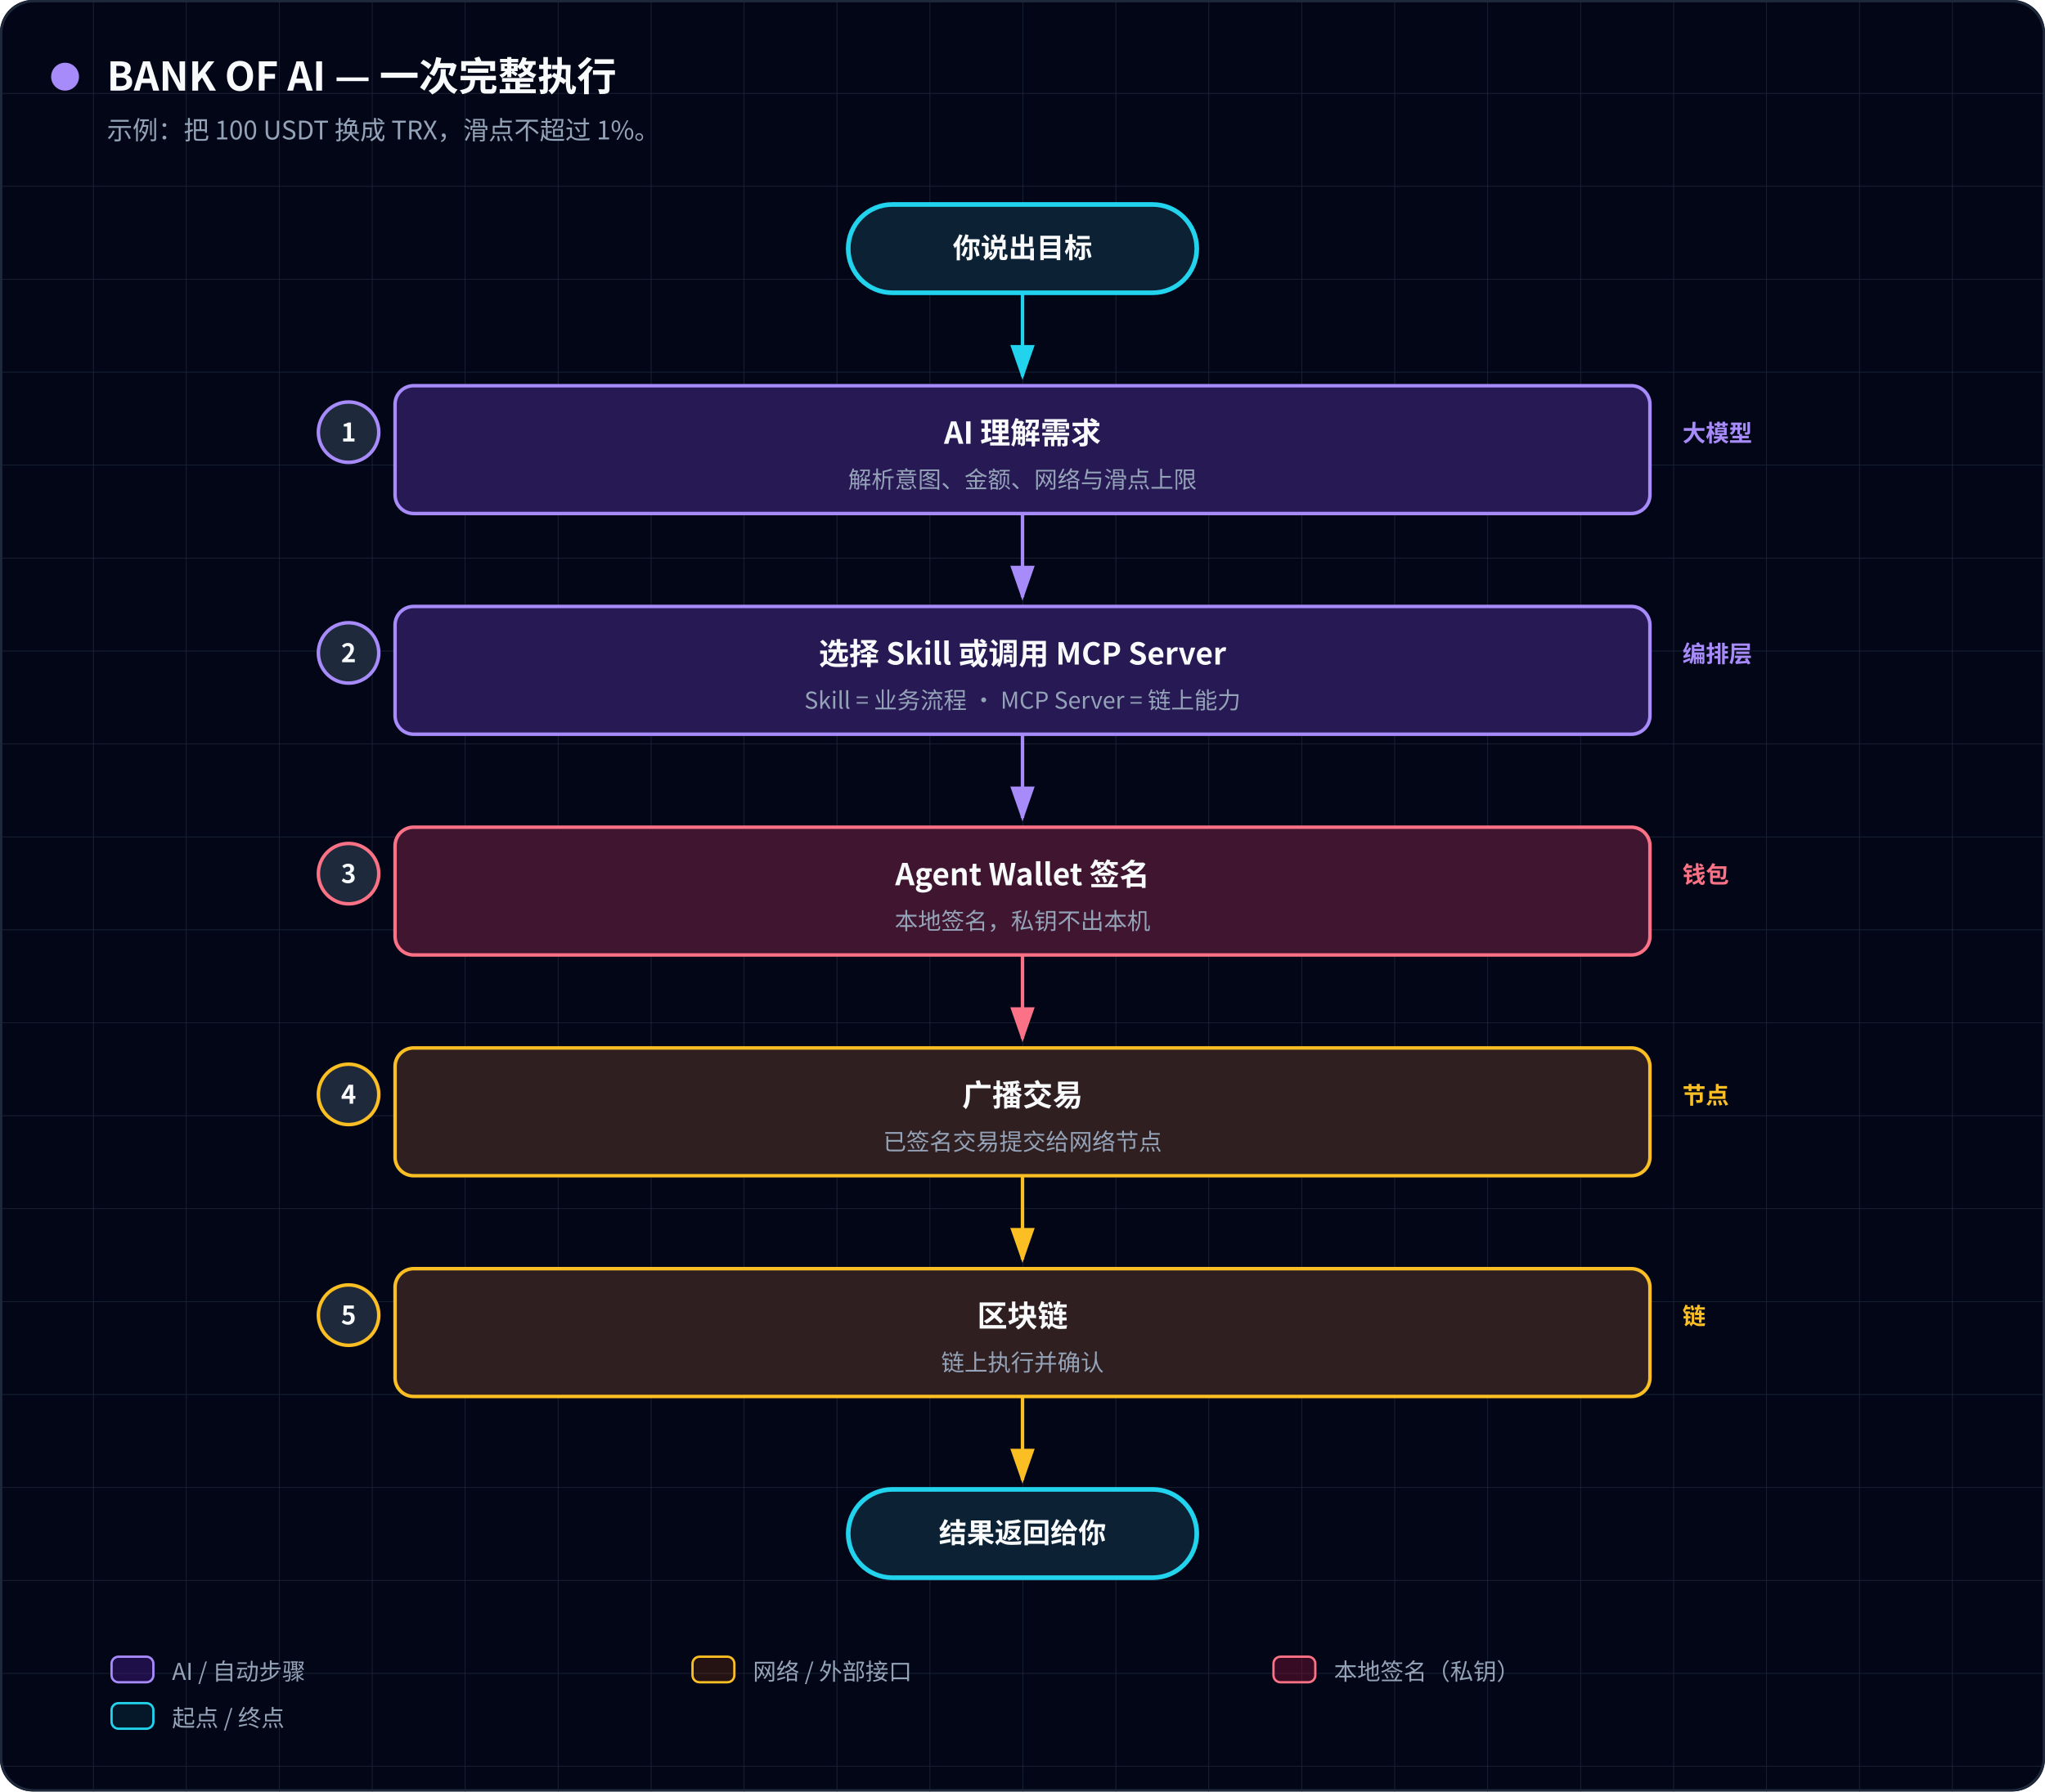
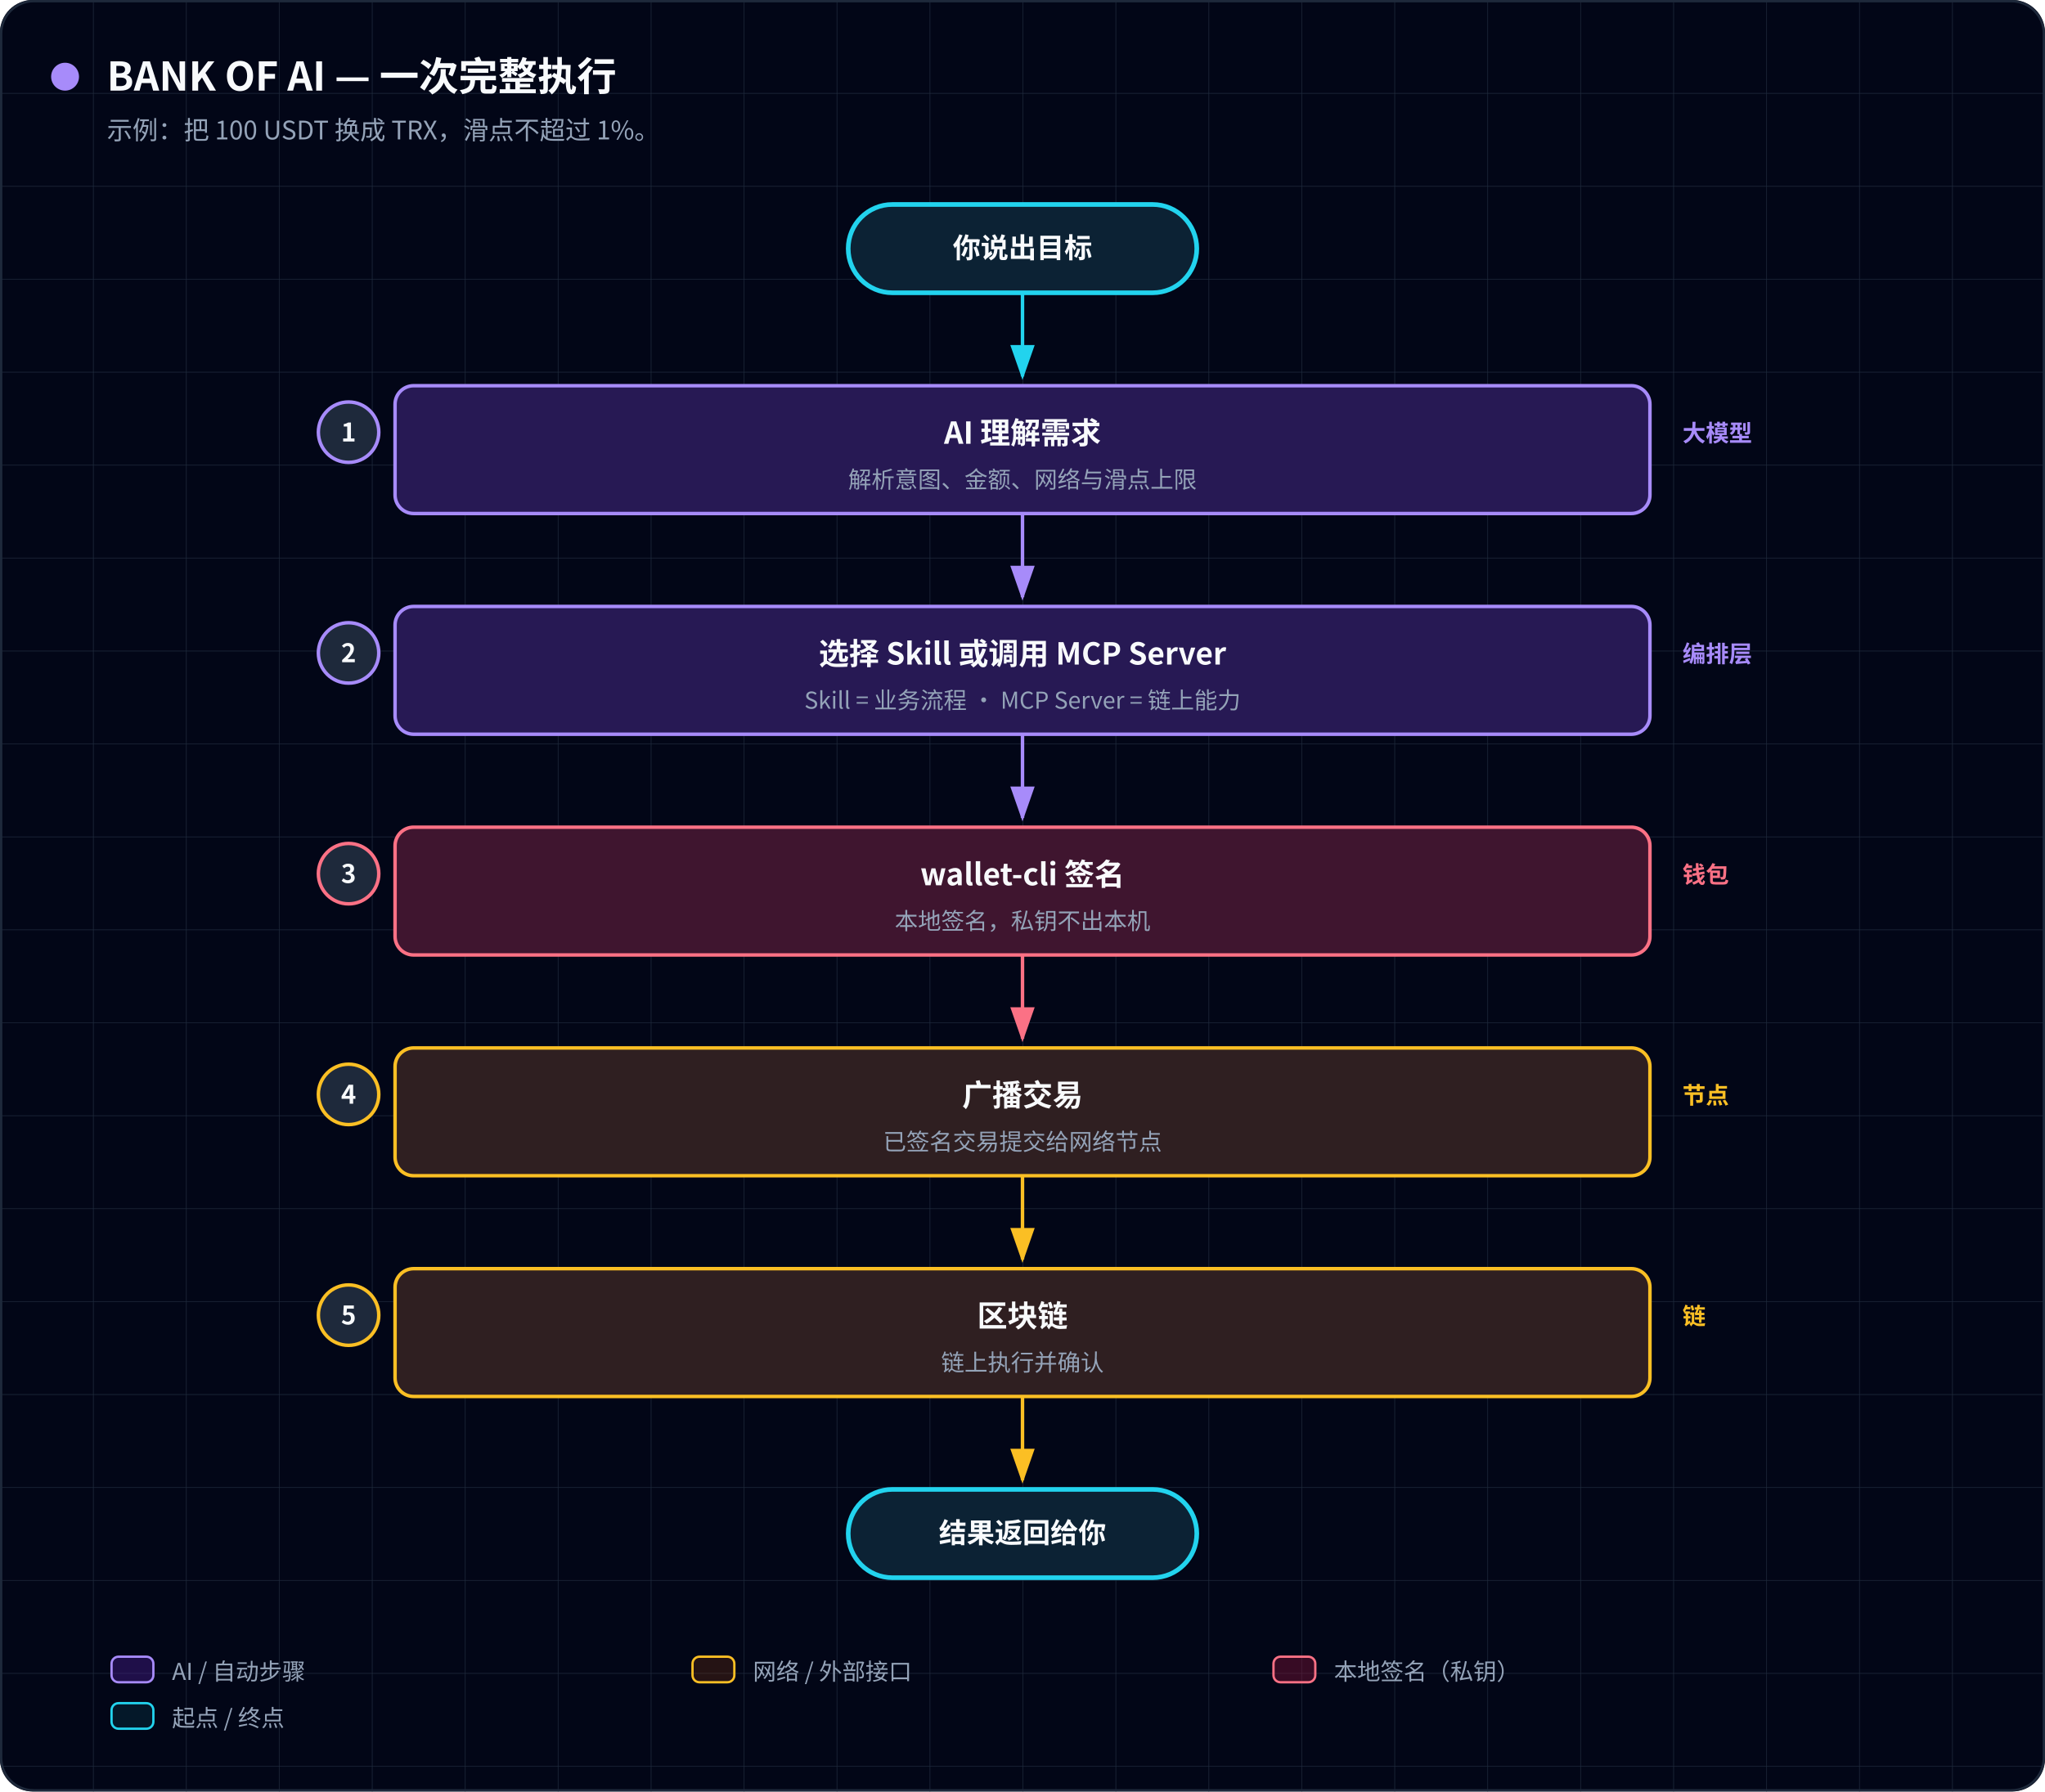
<svg xmlns="http://www.w3.org/2000/svg" viewBox="0 0 880 771" width="880" height="771" font-family="'JetBrains Mono','SFMono-Regular',Menlo,Consolas,'PingFang SC','Hiragino Sans GB','Microsoft YaHei','Noto Sans CJK SC','Noto Sans SC','Source Han Sans SC',monospace" role="img">
  <defs>
    <pattern id="grid" width="40" height="40" patternUnits="userSpaceOnUse">
      <path d="M 40 0 L 0 0 0 40" fill="none" stroke="#1e293b" stroke-width="0.5" />
    </pattern>
    <marker id="ah-slate" markerWidth="10" markerHeight="7" refX="9" refY="3.5" orient="auto">
      <polygon points="0 0, 10 3.5, 0 7" fill="#64748b" />
    </marker>
    <marker id="ah-cyan" markerWidth="10" markerHeight="7" refX="9" refY="3.5" orient="auto">
      <polygon points="0 0, 10 3.5, 0 7" fill="#22d3ee" />
    </marker>
    <marker id="ah-emerald" markerWidth="10" markerHeight="7" refX="9" refY="3.5" orient="auto">
      <polygon points="0 0, 10 3.5, 0 7" fill="#34d399" />
    </marker>
    <marker id="ah-violet" markerWidth="10" markerHeight="7" refX="9" refY="3.5" orient="auto">
      <polygon points="0 0, 10 3.5, 0 7" fill="#a78bfa" />
    </marker>
    <marker id="ah-amber" markerWidth="10" markerHeight="7" refX="9" refY="3.5" orient="auto">
      <polygon points="0 0, 10 3.5, 0 7" fill="#fbbf24" />
    </marker>
    <marker id="ah-rose" markerWidth="10" markerHeight="7" refX="9" refY="3.5" orient="auto">
      <polygon points="0 0, 10 3.5, 0 7" fill="#fb7185" />
    </marker>
  </defs>
  <rect width="880" height="771" rx="14" fill="#020617" />
  <rect width="880" height="771" rx="14" fill="url(#grid)" />
  <rect x="0.5" y="0.5" width="879" height="770" rx="14" fill="none" stroke="#1e293b" />
  <circle cx="28" cy="33" r="6" fill="#a78bfa" />
  <text x="46" y="39" fill="#f8fafc" font-size="17" font-weight="700">BANK OF AI — 一次完整执行</text>
  <text x="46" y="60" fill="#94a3b8" font-size="11">示例：把 100 USDT 换成 TRX，滑点不超过 1%。</text>
  <rect x="365.0" y="88" width="150" height="38" rx="19.0" fill="#0f172a" />
  <rect x="365.0" y="88" width="150" height="38" rx="19.0" fill="rgba(8, 51, 68, 0.4)" stroke="#22d3ee" stroke-width="2" />
  <text x="440.0" y="111.0" fill="#f8fafc" font-size="12" font-weight="600" text-anchor="middle">你说出目标</text>
  <line x1="440.0" y1="126" x2="440.0" y2="162" stroke="#22d3ee" stroke-width="1.5" marker-end="url(#ah-cyan)" />
  <rect x="170" y="166" width="540" height="55" rx="8" fill="#0f172a" />
  <rect x="170" y="166" width="540" height="55" rx="8" fill="rgba(76, 29, 149, 0.4)" stroke="#a78bfa" stroke-width="1.5" />
  <text x="440.0" y="191" fill="#f8fafc" font-size="13" font-weight="600" text-anchor="middle">AI 理解需求</text>
  <text x="440.0" y="210" fill="#94a3b8" font-size="10" text-anchor="middle">解析意图、金额、网络与滑点上限</text>
  <circle cx="150" cy="186" r="13" fill="#1e293b" stroke="#a78bfa" stroke-width="1.5" />
  <text x="150" y="190" fill="#f8fafc" font-size="11" font-weight="700" text-anchor="middle">1</text>
  <text x="724" y="190" fill="#a78bfa" font-size="10" font-weight="600">大模型</text>
  <line x1="440.0" y1="221" x2="440.0" y2="257" stroke="#a78bfa" stroke-width="1.5" marker-end="url(#ah-violet)" />
  <rect x="170" y="261" width="540" height="55" rx="8" fill="#0f172a" />
  <rect x="170" y="261" width="540" height="55" rx="8" fill="rgba(76, 29, 149, 0.4)" stroke="#a78bfa" stroke-width="1.5" />
  <text x="440.0" y="286" fill="#f8fafc" font-size="13" font-weight="600" text-anchor="middle">选择 Skill 或调用 MCP Server</text>
  <text x="440.0" y="305" fill="#94a3b8" font-size="10" text-anchor="middle">Skill = 业务流程 · MCP Server = 链上能力</text>
  <circle cx="150" cy="281" r="13" fill="#1e293b" stroke="#a78bfa" stroke-width="1.5" />
  <text x="150" y="285" fill="#f8fafc" font-size="11" font-weight="700" text-anchor="middle">2</text>
  <text x="724" y="285" fill="#a78bfa" font-size="10" font-weight="600">编排层</text>
  <line x1="440.0" y1="316" x2="440.0" y2="352" stroke="#a78bfa" stroke-width="1.5" marker-end="url(#ah-violet)" />
  <rect x="170" y="356" width="540" height="55" rx="8" fill="#0f172a" />
  <rect x="170" y="356" width="540" height="55" rx="8" fill="rgba(136, 19, 55, 0.4)" stroke="#fb7185" stroke-width="1.5" />
-   <text x="440.0" y="381" fill="#f8fafc" font-size="13" font-weight="600" text-anchor="middle">Agent Wallet 签名</text>
+   <text x="440.0" y="381" fill="#f8fafc" font-size="13" font-weight="600" text-anchor="middle">wallet-cli 签名</text>
  <text x="440.0" y="400" fill="#94a3b8" font-size="10" text-anchor="middle">本地签名，私钥不出本机</text>
  <circle cx="150" cy="376" r="13" fill="#1e293b" stroke="#fb7185" stroke-width="1.5" />
  <text x="150" y="380" fill="#f8fafc" font-size="11" font-weight="700" text-anchor="middle">3</text>
  <text x="724" y="380" fill="#fb7185" font-size="10" font-weight="600">钱包</text>
  <line x1="440.0" y1="411" x2="440.0" y2="447" stroke="#fb7185" stroke-width="1.5" marker-end="url(#ah-rose)" />
  <rect x="170" y="451" width="540" height="55" rx="8" fill="#0f172a" />
  <rect x="170" y="451" width="540" height="55" rx="8" fill="rgba(120, 53, 15, 0.3)" stroke="#fbbf24" stroke-width="1.5" />
  <text x="440.0" y="476" fill="#f8fafc" font-size="13" font-weight="600" text-anchor="middle">广播交易</text>
  <text x="440.0" y="495" fill="#94a3b8" font-size="10" text-anchor="middle">已签名交易提交给网络节点</text>
  <circle cx="150" cy="471" r="13" fill="#1e293b" stroke="#fbbf24" stroke-width="1.5" />
  <text x="150" y="475" fill="#f8fafc" font-size="11" font-weight="700" text-anchor="middle">4</text>
  <text x="724" y="475" fill="#fbbf24" font-size="10" font-weight="600">节点</text>
  <line x1="440.0" y1="506" x2="440.0" y2="542" stroke="#fbbf24" stroke-width="1.5" marker-end="url(#ah-amber)" />
  <rect x="170" y="546" width="540" height="55" rx="8" fill="#0f172a" />
  <rect x="170" y="546" width="540" height="55" rx="8" fill="rgba(120, 53, 15, 0.3)" stroke="#fbbf24" stroke-width="1.5" />
  <text x="440.0" y="571" fill="#f8fafc" font-size="13" font-weight="600" text-anchor="middle">区块链</text>
  <text x="440.0" y="590" fill="#94a3b8" font-size="10" text-anchor="middle">链上执行并确认</text>
  <circle cx="150" cy="566" r="13" fill="#1e293b" stroke="#fbbf24" stroke-width="1.5" />
  <text x="150" y="570" fill="#f8fafc" font-size="11" font-weight="700" text-anchor="middle">5</text>
  <text x="724" y="570" fill="#fbbf24" font-size="10" font-weight="600">链</text>
  <line x1="440.0" y1="601" x2="440.0" y2="637" stroke="#fbbf24" stroke-width="1.5" marker-end="url(#ah-amber)" />
  <rect x="365.0" y="641" width="150" height="38" rx="19.0" fill="#0f172a" />
  <rect x="365.0" y="641" width="150" height="38" rx="19.0" fill="rgba(8, 51, 68, 0.4)" stroke="#22d3ee" stroke-width="2" />
  <text x="440.0" y="664.0" fill="#f8fafc" font-size="12" font-weight="600" text-anchor="middle">结果返回给你</text>
  <rect x="48" y="713" width="18" height="11" rx="3" fill="rgba(76, 29, 149, 0.4)" stroke="#a78bfa" stroke-width="1" />
  <text x="74" y="723" fill="#94a3b8" font-size="10">AI / 自动步骤</text>
  <rect x="298" y="713" width="18" height="11" rx="3" fill="rgba(120, 53, 15, 0.3)" stroke="#fbbf24" stroke-width="1" />
  <text x="324" y="723" fill="#94a3b8" font-size="10">网络 / 外部接口</text>
  <rect x="548" y="713" width="18" height="11" rx="3" fill="rgba(136, 19, 55, 0.4)" stroke="#fb7185" stroke-width="1" />
  <text x="574" y="723" fill="#94a3b8" font-size="10">本地签名（私钥）</text>
  <rect x="48" y="733" width="18" height="11" rx="3" fill="rgba(8, 51, 68, 0.4)" stroke="#22d3ee" stroke-width="1" />
  <text x="74" y="743" fill="#94a3b8" font-size="10">起点 / 终点</text>
</svg>
